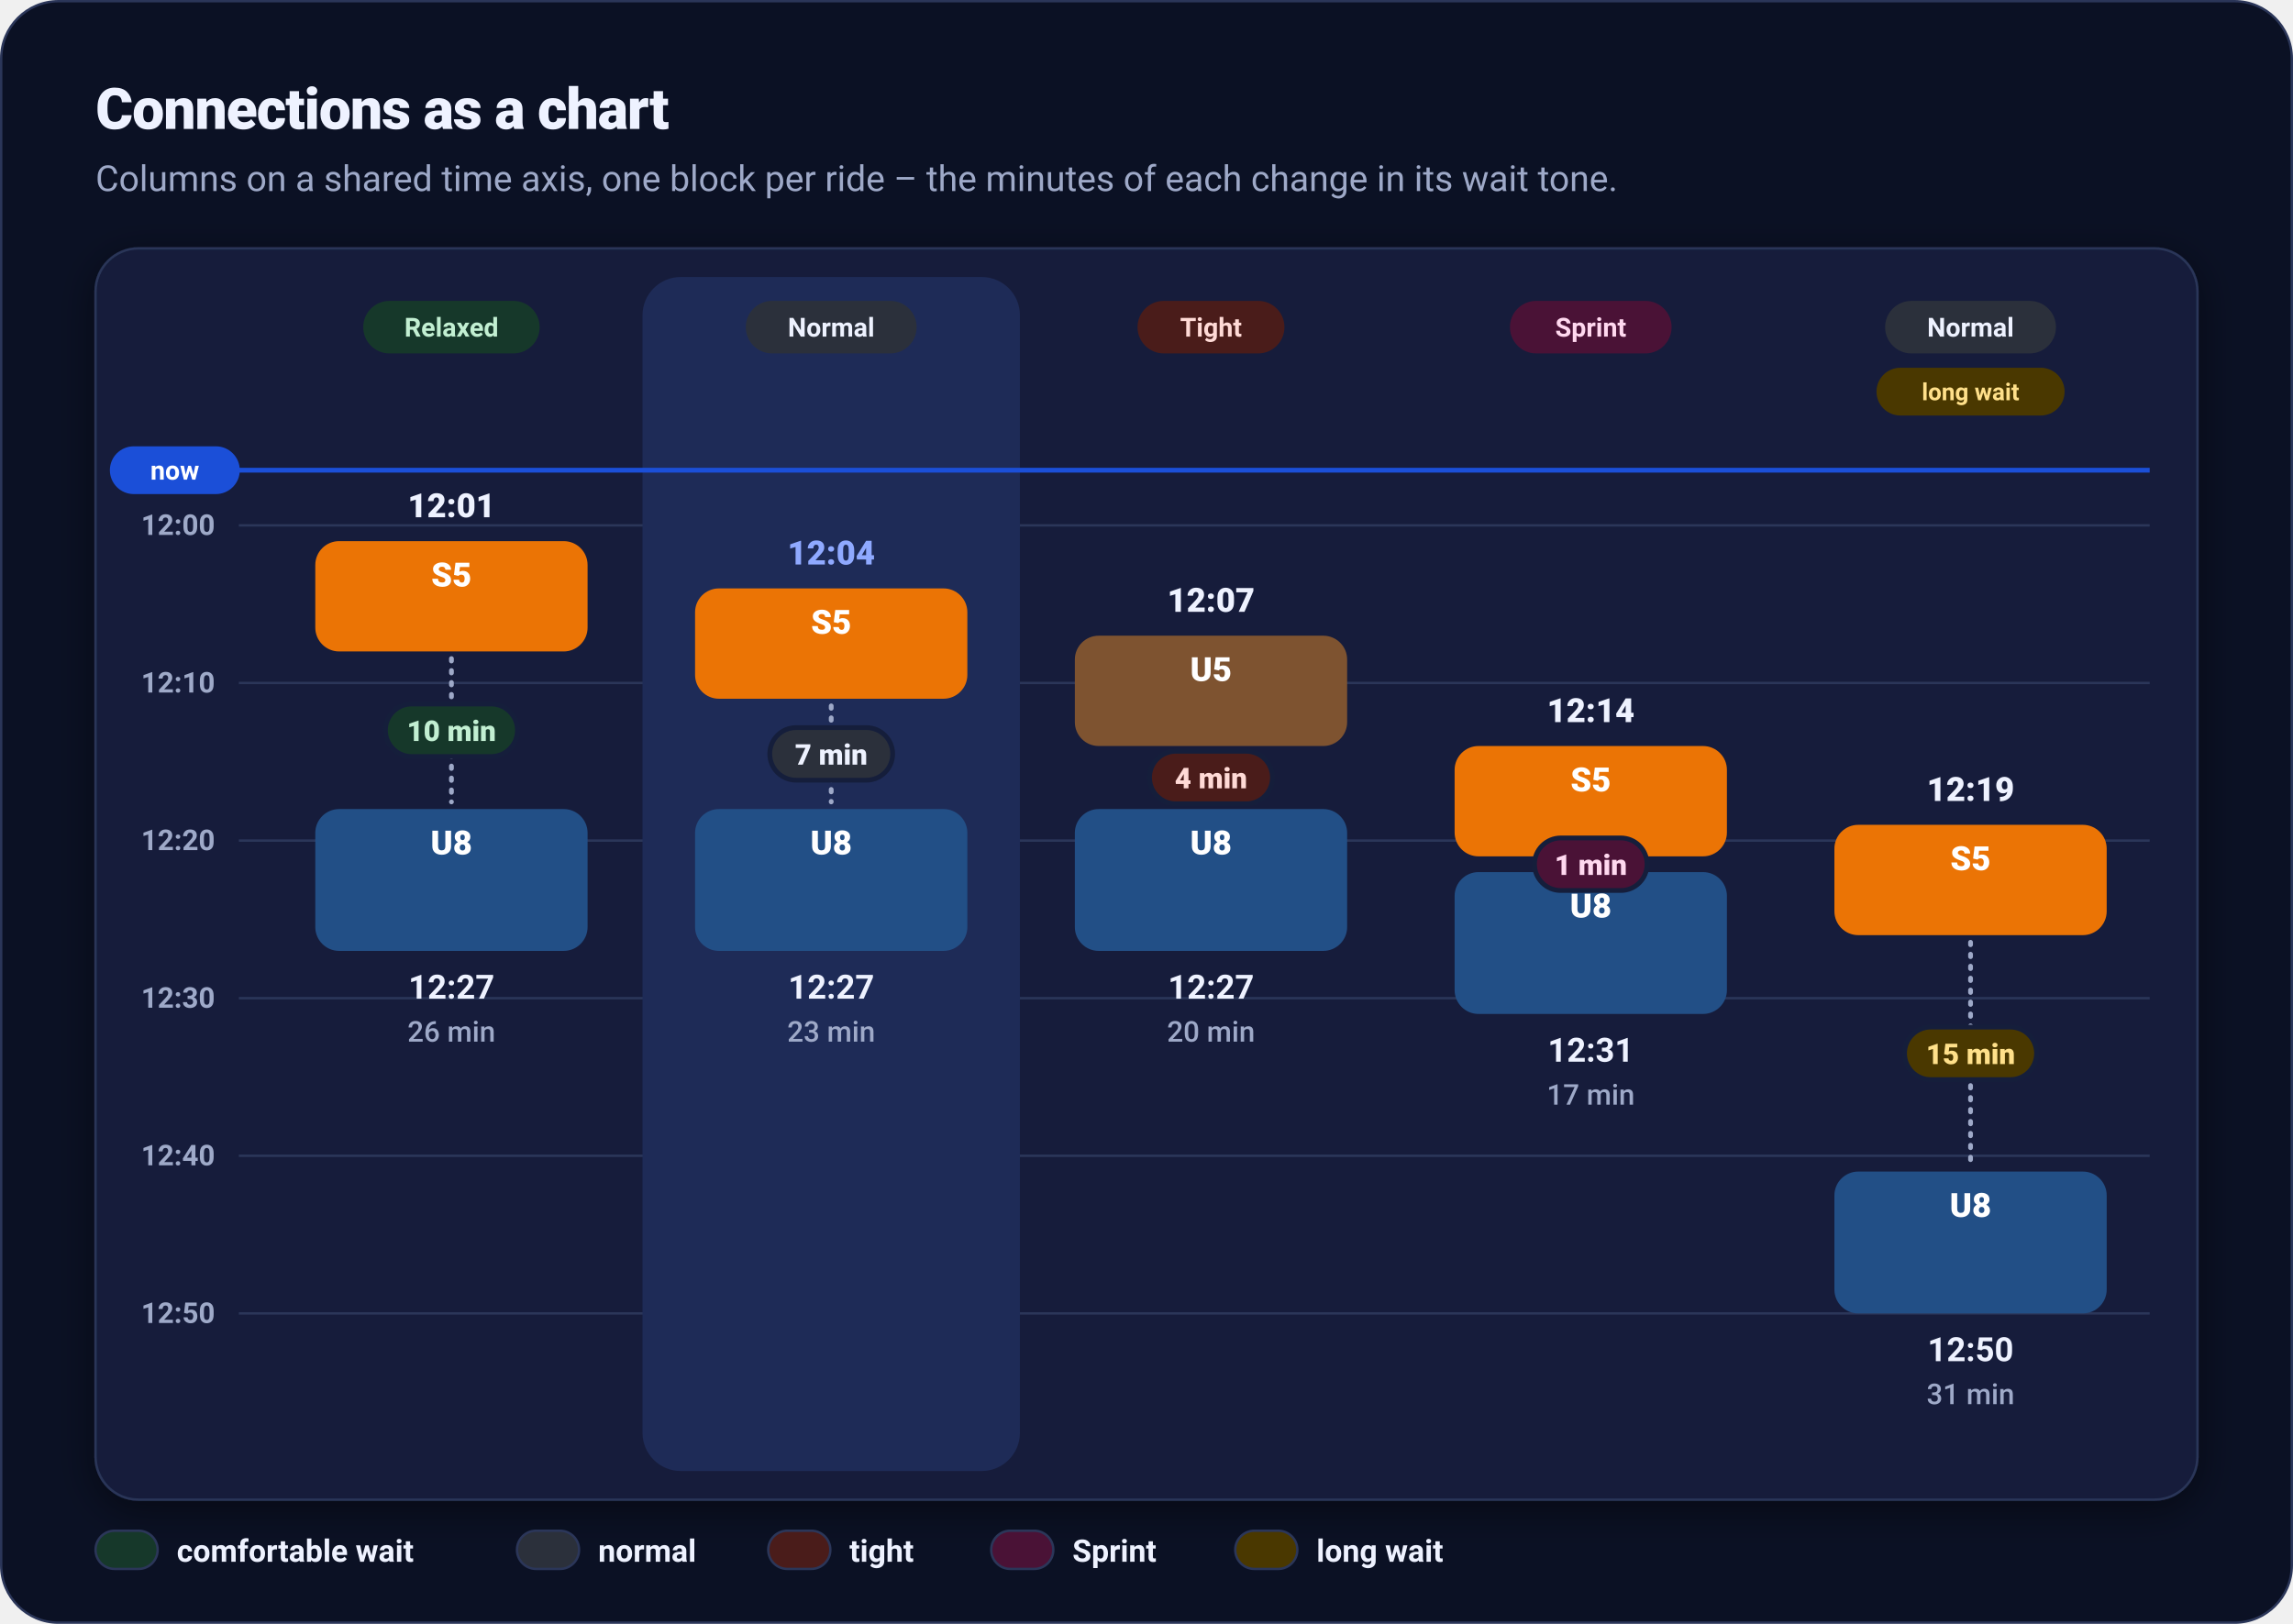
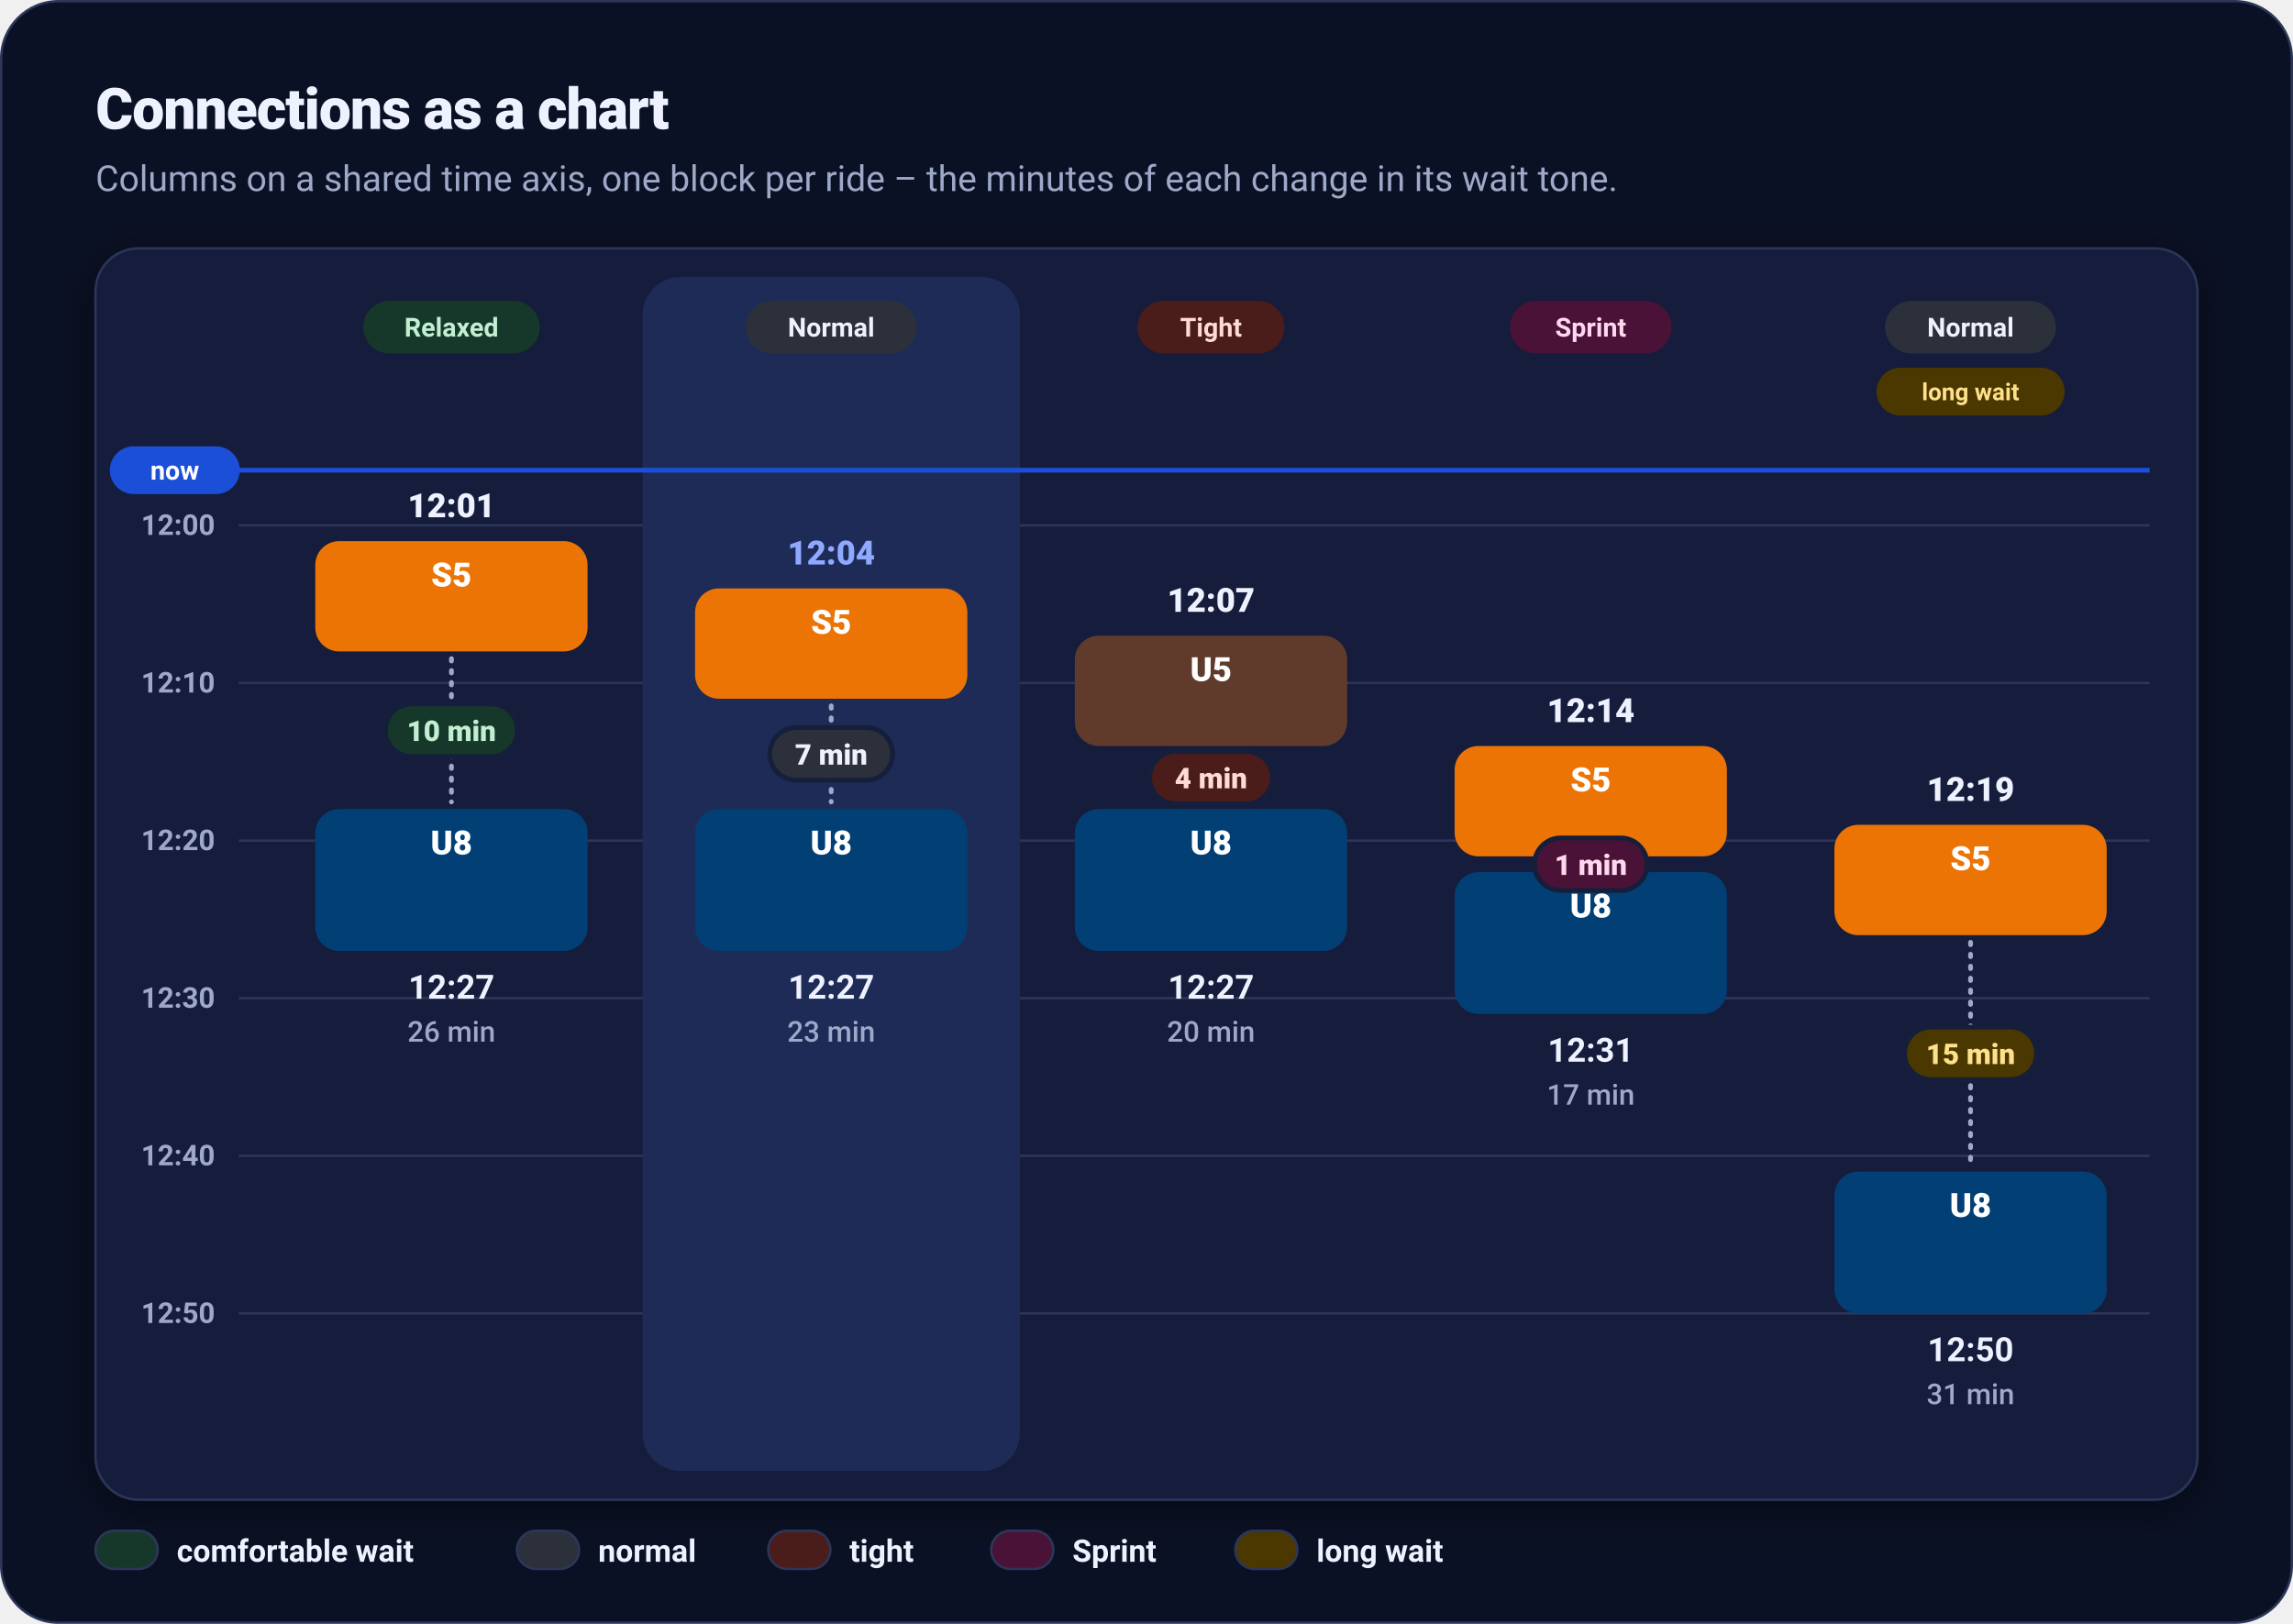
<svg xmlns="http://www.w3.org/2000/svg" viewBox="0 0 960 680" width="960" height="680" role="img" aria-label="Connections as a chart">
  <style>text{font-family:system-ui,-apple-system,'Segoe UI',Roboto,'Helvetica Neue',Arial,sans-serif}</style>
  <defs>
    <filter id="sh" x="-25%" y="-25%" width="150%" height="170%">
      <feGaussianBlur in="SourceAlpha" stdDeviation="8" />
      <feOffset dy="4" result="b" />
      <feFlood flood-color="#000000" flood-opacity="0.45" />
      <feComposite in2="b" operator="in" />
      <feMerge>
        <feMergeNode />
        <feMergeNode in="SourceGraphic" />
      </feMerge>
    </filter>
  </defs>
  <rect x="0.5" y="0.5" width="959" height="679" rx="24" fill="#0B1124" stroke="#2B3659" />
  <text x="40" y="54" font-size="24" fill="#EEF2FF" font-weight="800" letter-spacing="-0.4">Connections as a chart</text>
  <text x="40" y="80" font-size="15" fill="#9EA9C8">Columns on a shared time axis, one block per ride – the minutes of each change in its wait tone.</text>
  <rect x="40" y="104" width="880" height="524" rx="18" fill="#151E3B" stroke="#2B3659" filter="url(#sh)" />
  <path d="M100 220.0H900" stroke="#2B3659" stroke-width="1" />
  <text x="90" y="224" font-size="12" fill="#9EA9C8" font-weight="600" text-anchor="end">12:00</text>
  <path d="M100 286.0H900" stroke="#2B3659" stroke-width="1" />
  <text x="90" y="290" font-size="12" fill="#9EA9C8" font-weight="600" text-anchor="end">12:10</text>
  <path d="M100 352.0H900" stroke="#2B3659" stroke-width="1" />
  <text x="90" y="356" font-size="12" fill="#9EA9C8" font-weight="600" text-anchor="end">12:20</text>
  <path d="M100 418.0H900" stroke="#2B3659" stroke-width="1" />
  <text x="90" y="422" font-size="12" fill="#9EA9C8" font-weight="600" text-anchor="end">12:30</text>
  <path d="M100 484.0H900" stroke="#2B3659" stroke-width="1" />
  <text x="90" y="488" font-size="12" fill="#9EA9C8" font-weight="600" text-anchor="end">12:40</text>
  <path d="M100 550.0H900" stroke="#2B3659" stroke-width="1" />
  <text x="90" y="554" font-size="12" fill="#9EA9C8" font-weight="600" text-anchor="end">12:50</text>
  <rect x="152.07" y="126" width="73.859" height="22" rx="11" fill="#16382A" />
  <text x="189" y="140.96" font-size="11" fill="#C2EFD2" font-weight="700" text-anchor="middle">Relaxed</text>
  <text x="189" y="216.6" font-size="14" fill="#EEF2FF" font-weight="800" text-anchor="middle">12:01</text>
  <rect x="132" y="226.6" width="114" height="46.2" rx="10" fill="#EB7405" />
  <text x="189" y="245.6" font-size="14" fill="#FFFFFF" font-weight="800" text-anchor="middle">S5</text>
  <path d="M189.0 275.8V335.8" stroke="#9EA9C8" stroke-width="2" stroke-dasharray="1 4" stroke-linecap="round" />
-   <rect x="132" y="338.8" width="114" height="59.4" rx="10" fill="#224F86" />
+   <rect x="132" y="338.8" width="114" height="59.4" rx="10" fill="#013F75" />
  <text x="189" y="357.8" font-size="14" fill="#FFFFFF" font-weight="800" text-anchor="middle">U8</text>
  <rect x="161.365" y="294.8" width="55.27" height="22" rx="11" fill="#16382A" stroke="#151E3B" stroke-width="2" />
  <text x="189" y="310.3" font-size="12" fill="#C2EFD2" font-weight="800" text-anchor="middle">10 min</text>
  <text x="189" y="418.2" font-size="14" fill="#EEF2FF" font-weight="700" text-anchor="middle">12:27</text>
  <text x="189" y="436.2" font-size="12" fill="#9EA9C8" font-weight="500" text-anchor="middle">26 min</text>
  <rect x="269" y="116" width="158" height="500" rx="16" fill="#1E2B57" />
  <rect x="312.236" y="126" width="71.527" height="22" rx="11" fill="#2B303B" />
  <text x="348" y="140.96" font-size="11" fill="#EEF2FF" font-weight="700" text-anchor="middle">Normal</text>
  <text x="348" y="236.4" font-size="14" fill="#8FA9FF" font-weight="800" text-anchor="middle">12:04</text>
  <rect x="291" y="246.4" width="114" height="46.2" rx="10" fill="#EB7405" />
  <text x="348" y="265.4" font-size="14" fill="#FFFFFF" font-weight="800" text-anchor="middle">S5</text>
  <path d="M348.0 295.6V335.8" stroke="#9EA9C8" stroke-width="2" stroke-dasharray="1 4" stroke-linecap="round" />
-   <rect x="291" y="338.8" width="114" height="59.4" rx="10" fill="#224F86" />
+   <rect x="291" y="338.8" width="114" height="59.4" rx="10" fill="#013F75" />
  <text x="348" y="357.8" font-size="14" fill="#FFFFFF" font-weight="800" text-anchor="middle">U8</text>
  <rect x="322.273" y="304.7" width="51.454" height="22" rx="11" fill="#2B303B" stroke="#151E3B" stroke-width="2" />
  <text x="348" y="320.2" font-size="12" fill="#EEF2FF" font-weight="800" text-anchor="middle">7 min</text>
  <text x="348" y="418.2" font-size="14" fill="#EEF2FF" font-weight="700" text-anchor="middle">12:27</text>
  <text x="348" y="436.2" font-size="12" fill="#9EA9C8" font-weight="500" text-anchor="middle">23 min</text>
  <rect x="476.25" y="126" width="61.5" height="22" rx="11" fill="#4A1C1A" />
  <text x="507" y="140.96" font-size="11" fill="#FFDAD6" font-weight="700" text-anchor="middle">Tight</text>
  <text x="507" y="256.2" font-size="14" fill="#EEF2FF" font-weight="800" text-anchor="middle">12:07</text>
-   <rect x="450" y="266.2" width="114" height="46.2" rx="10" fill="#7E5330" />
+   <rect x="450" y="266.2" width="114" height="46.2" rx="10" fill="#603B2C" />
  <text x="507" y="285.2" font-size="14" fill="#FFFFFF" font-weight="800" text-anchor="middle">U5</text>
  <path d="M507.0 315.4V335.8" stroke="#9EA9C8" stroke-width="2" stroke-dasharray="1 4" stroke-linecap="round" />
-   <rect x="450" y="338.8" width="114" height="59.4" rx="10" fill="#224F86" />
+   <rect x="450" y="338.8" width="114" height="59.4" rx="10" fill="#013F75" />
  <text x="507" y="357.8" font-size="14" fill="#FFFFFF" font-weight="800" text-anchor="middle">U8</text>
  <rect x="481.273" y="314.6" width="51.454" height="22" rx="11" fill="#4A1C1A" stroke="#151E3B" stroke-width="2" />
  <text x="507" y="330.1" font-size="12" fill="#FFDAD6" font-weight="800" text-anchor="middle">4 min</text>
  <text x="507" y="418.2" font-size="14" fill="#EEF2FF" font-weight="700" text-anchor="middle">12:27</text>
  <text x="507" y="436.2" font-size="12" fill="#9EA9C8" font-weight="500" text-anchor="middle">20 min</text>
  <rect x="632.16" y="126" width="67.68" height="22" rx="11" fill="#4A1236" />
  <text x="666" y="140.96" font-size="11" fill="#FFD8EF" font-weight="700" text-anchor="middle">Sprint</text>
  <text x="666" y="302.4" font-size="14" fill="#EEF2FF" font-weight="800" text-anchor="middle">12:14</text>
  <rect x="609" y="312.4" width="114" height="46.2" rx="10" fill="#EB7405" />
  <text x="666" y="331.4" font-size="14" fill="#FFFFFF" font-weight="800" text-anchor="middle">S5</text>
  <path d="M666.0 361.6V362.2" stroke="#9EA9C8" stroke-width="2" stroke-dasharray="1 4" stroke-linecap="round" />
-   <rect x="609" y="365.2" width="114" height="59.4" rx="10" fill="#224F86" />
+   <rect x="609" y="365.2" width="114" height="59.4" rx="10" fill="#013F75" />
  <text x="666" y="384.2" font-size="14" fill="#FFFFFF" font-weight="800" text-anchor="middle">U8</text>
  <rect x="642.436" y="350.9" width="47.129" height="22" rx="11" fill="#4A1236" stroke="#151E3B" stroke-width="2" />
  <text x="666" y="366.4" font-size="12" fill="#FFD8EF" font-weight="800" text-anchor="middle">1 min</text>
  <text x="666" y="444.6" font-size="14" fill="#EEF2FF" font-weight="700" text-anchor="middle">12:31</text>
  <text x="666" y="462.6" font-size="12" fill="#9EA9C8" font-weight="500" text-anchor="middle">17 min</text>
  <rect x="789.236" y="126" width="71.527" height="22" rx="11" fill="#2B303B" />
  <text x="825" y="140.96" font-size="11" fill="#EEF2FF" font-weight="700" text-anchor="middle">Normal</text>
  <text x="825" y="335.4" font-size="14" fill="#EEF2FF" font-weight="800" text-anchor="middle">12:19</text>
  <rect x="768" y="345.4" width="114" height="46.2" rx="10" fill="#EB7405" />
  <text x="825" y="364.4" font-size="14" fill="#FFFFFF" font-weight="800" text-anchor="middle">S5</text>
  <path d="M825.0 394.6V487.6" stroke="#9EA9C8" stroke-width="2" stroke-dasharray="1 4" stroke-linecap="round" />
-   <rect x="768" y="490.6" width="114" height="59.4" rx="10" fill="#224F86" />
+   <rect x="768" y="490.6" width="114" height="59.4" rx="10" fill="#013F75" />
  <text x="825" y="509.6" font-size="14" fill="#FFFFFF" font-weight="800" text-anchor="middle">U8</text>
  <rect x="797.365" y="430.1" width="55.27" height="22" rx="11" fill="#4A3800" stroke="#151E3B" stroke-width="2" />
  <text x="825" y="445.6" font-size="12" fill="#FFE08A" font-weight="800" text-anchor="middle">15 min</text>
  <text x="825" y="570" font-size="14" fill="#EEF2FF" font-weight="700" text-anchor="middle">12:50</text>
  <text x="825" y="588" font-size="12" fill="#9EA9C8" font-weight="500" text-anchor="middle">31 min</text>
  <rect x="785.627" y="154" width="78.746" height="20" rx="10" fill="#4A3800" />
  <text x="825" y="167.6" font-size="10" fill="#FFE08A" font-weight="700" text-anchor="middle">long wait</text>
  <path d="M100 196.9H900" stroke="#1B4FD8" stroke-width="2" />
  <rect x="46" y="186.9" width="54.387" height="20" rx="10" fill="#1B4FD8" />
  <text x="73.194" y="200.86" font-size="11" fill="#FFFFFF" font-weight="700" text-anchor="middle">now</text>
  <rect x="40" y="641" width="26" height="16" rx="8" fill="#16382A" stroke="#2B3659" />
  <text x="74" y="654" font-size="13" fill="#EEF2FF" font-weight="600">comfortable wait</text>
  <rect x="216.441" y="641" width="26" height="16" rx="8" fill="#2B303B" stroke="#2B3659" />
  <text x="250.441" y="654" font-size="13" fill="#EEF2FF" font-weight="600">normal</text>
  <rect x="321.639" y="641" width="26" height="16" rx="8" fill="#4A1C1A" stroke="#2B3659" />
  <text x="355.639" y="654" font-size="13" fill="#EEF2FF" font-weight="600">tight</text>
  <rect x="414.987" y="641" width="26" height="16" rx="8" fill="#4A1236" stroke="#2B3659" />
  <text x="448.987" y="654" font-size="13" fill="#EEF2FF" font-weight="600">Sprint</text>
  <rect x="517.154" y="641" width="26" height="16" rx="8" fill="#4A3800" stroke="#2B3659" />
  <text x="551.154" y="654" font-size="13" fill="#EEF2FF" font-weight="600">long wait</text>
</svg>
